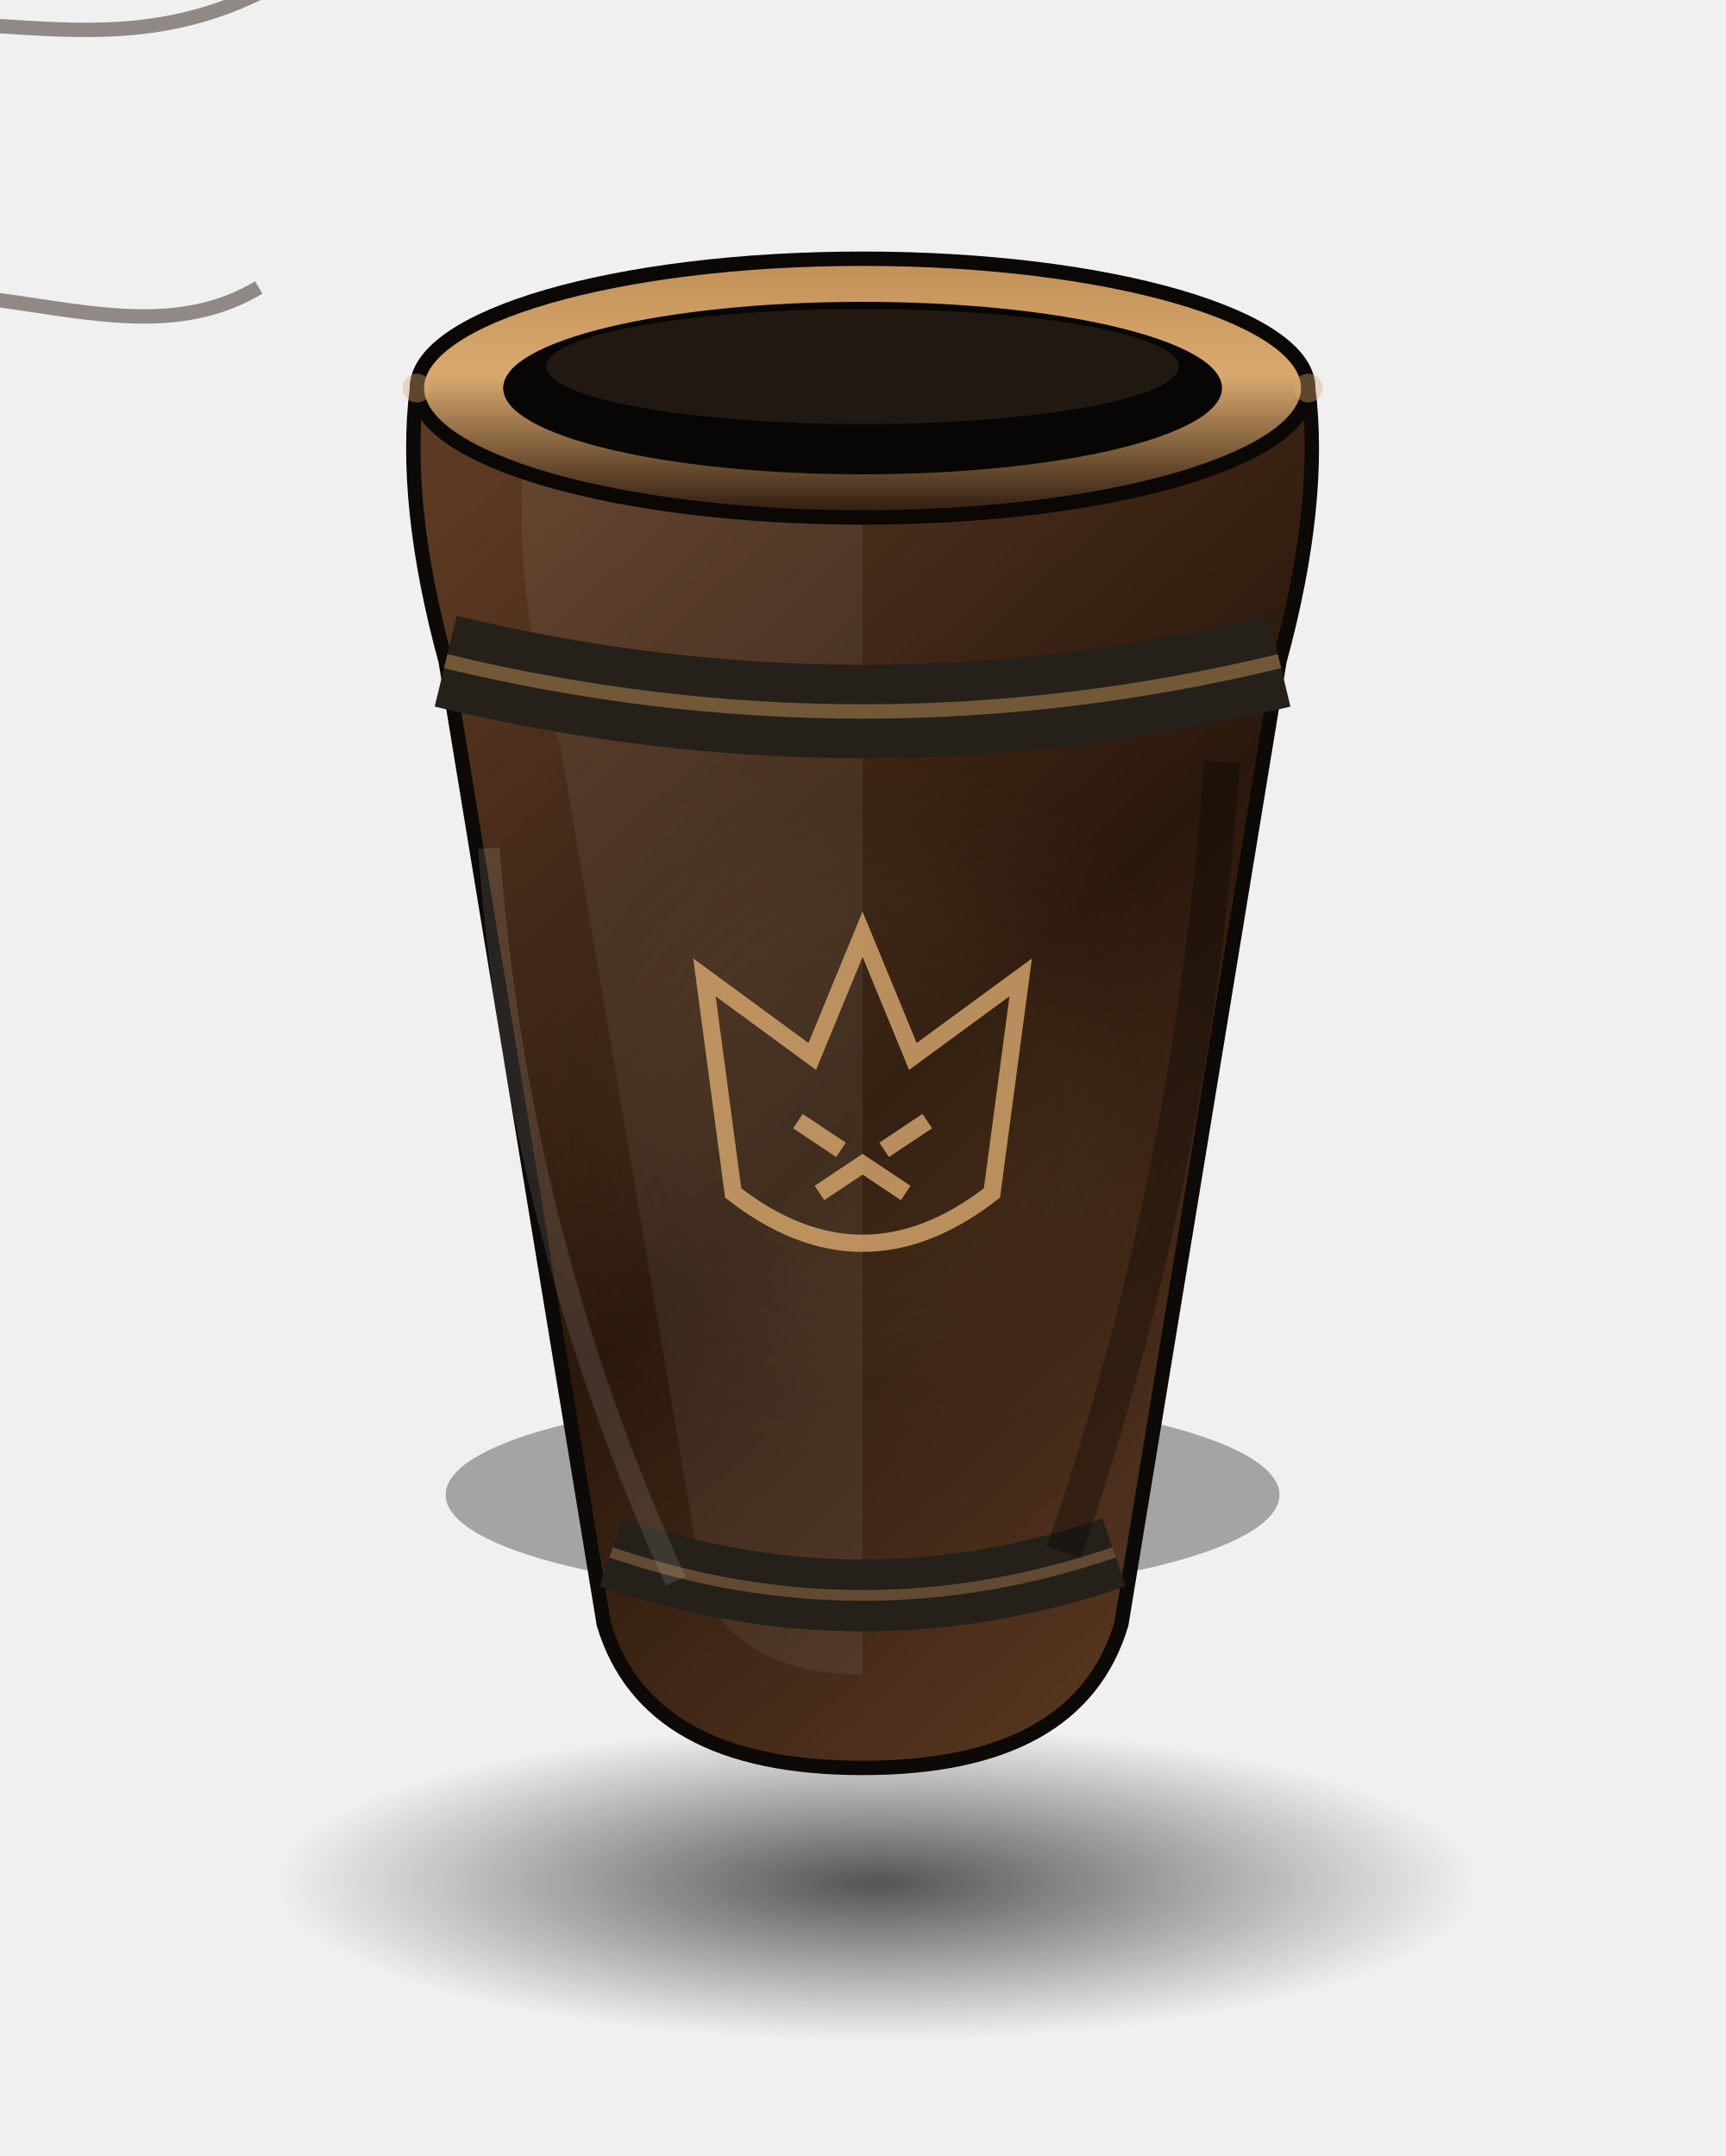
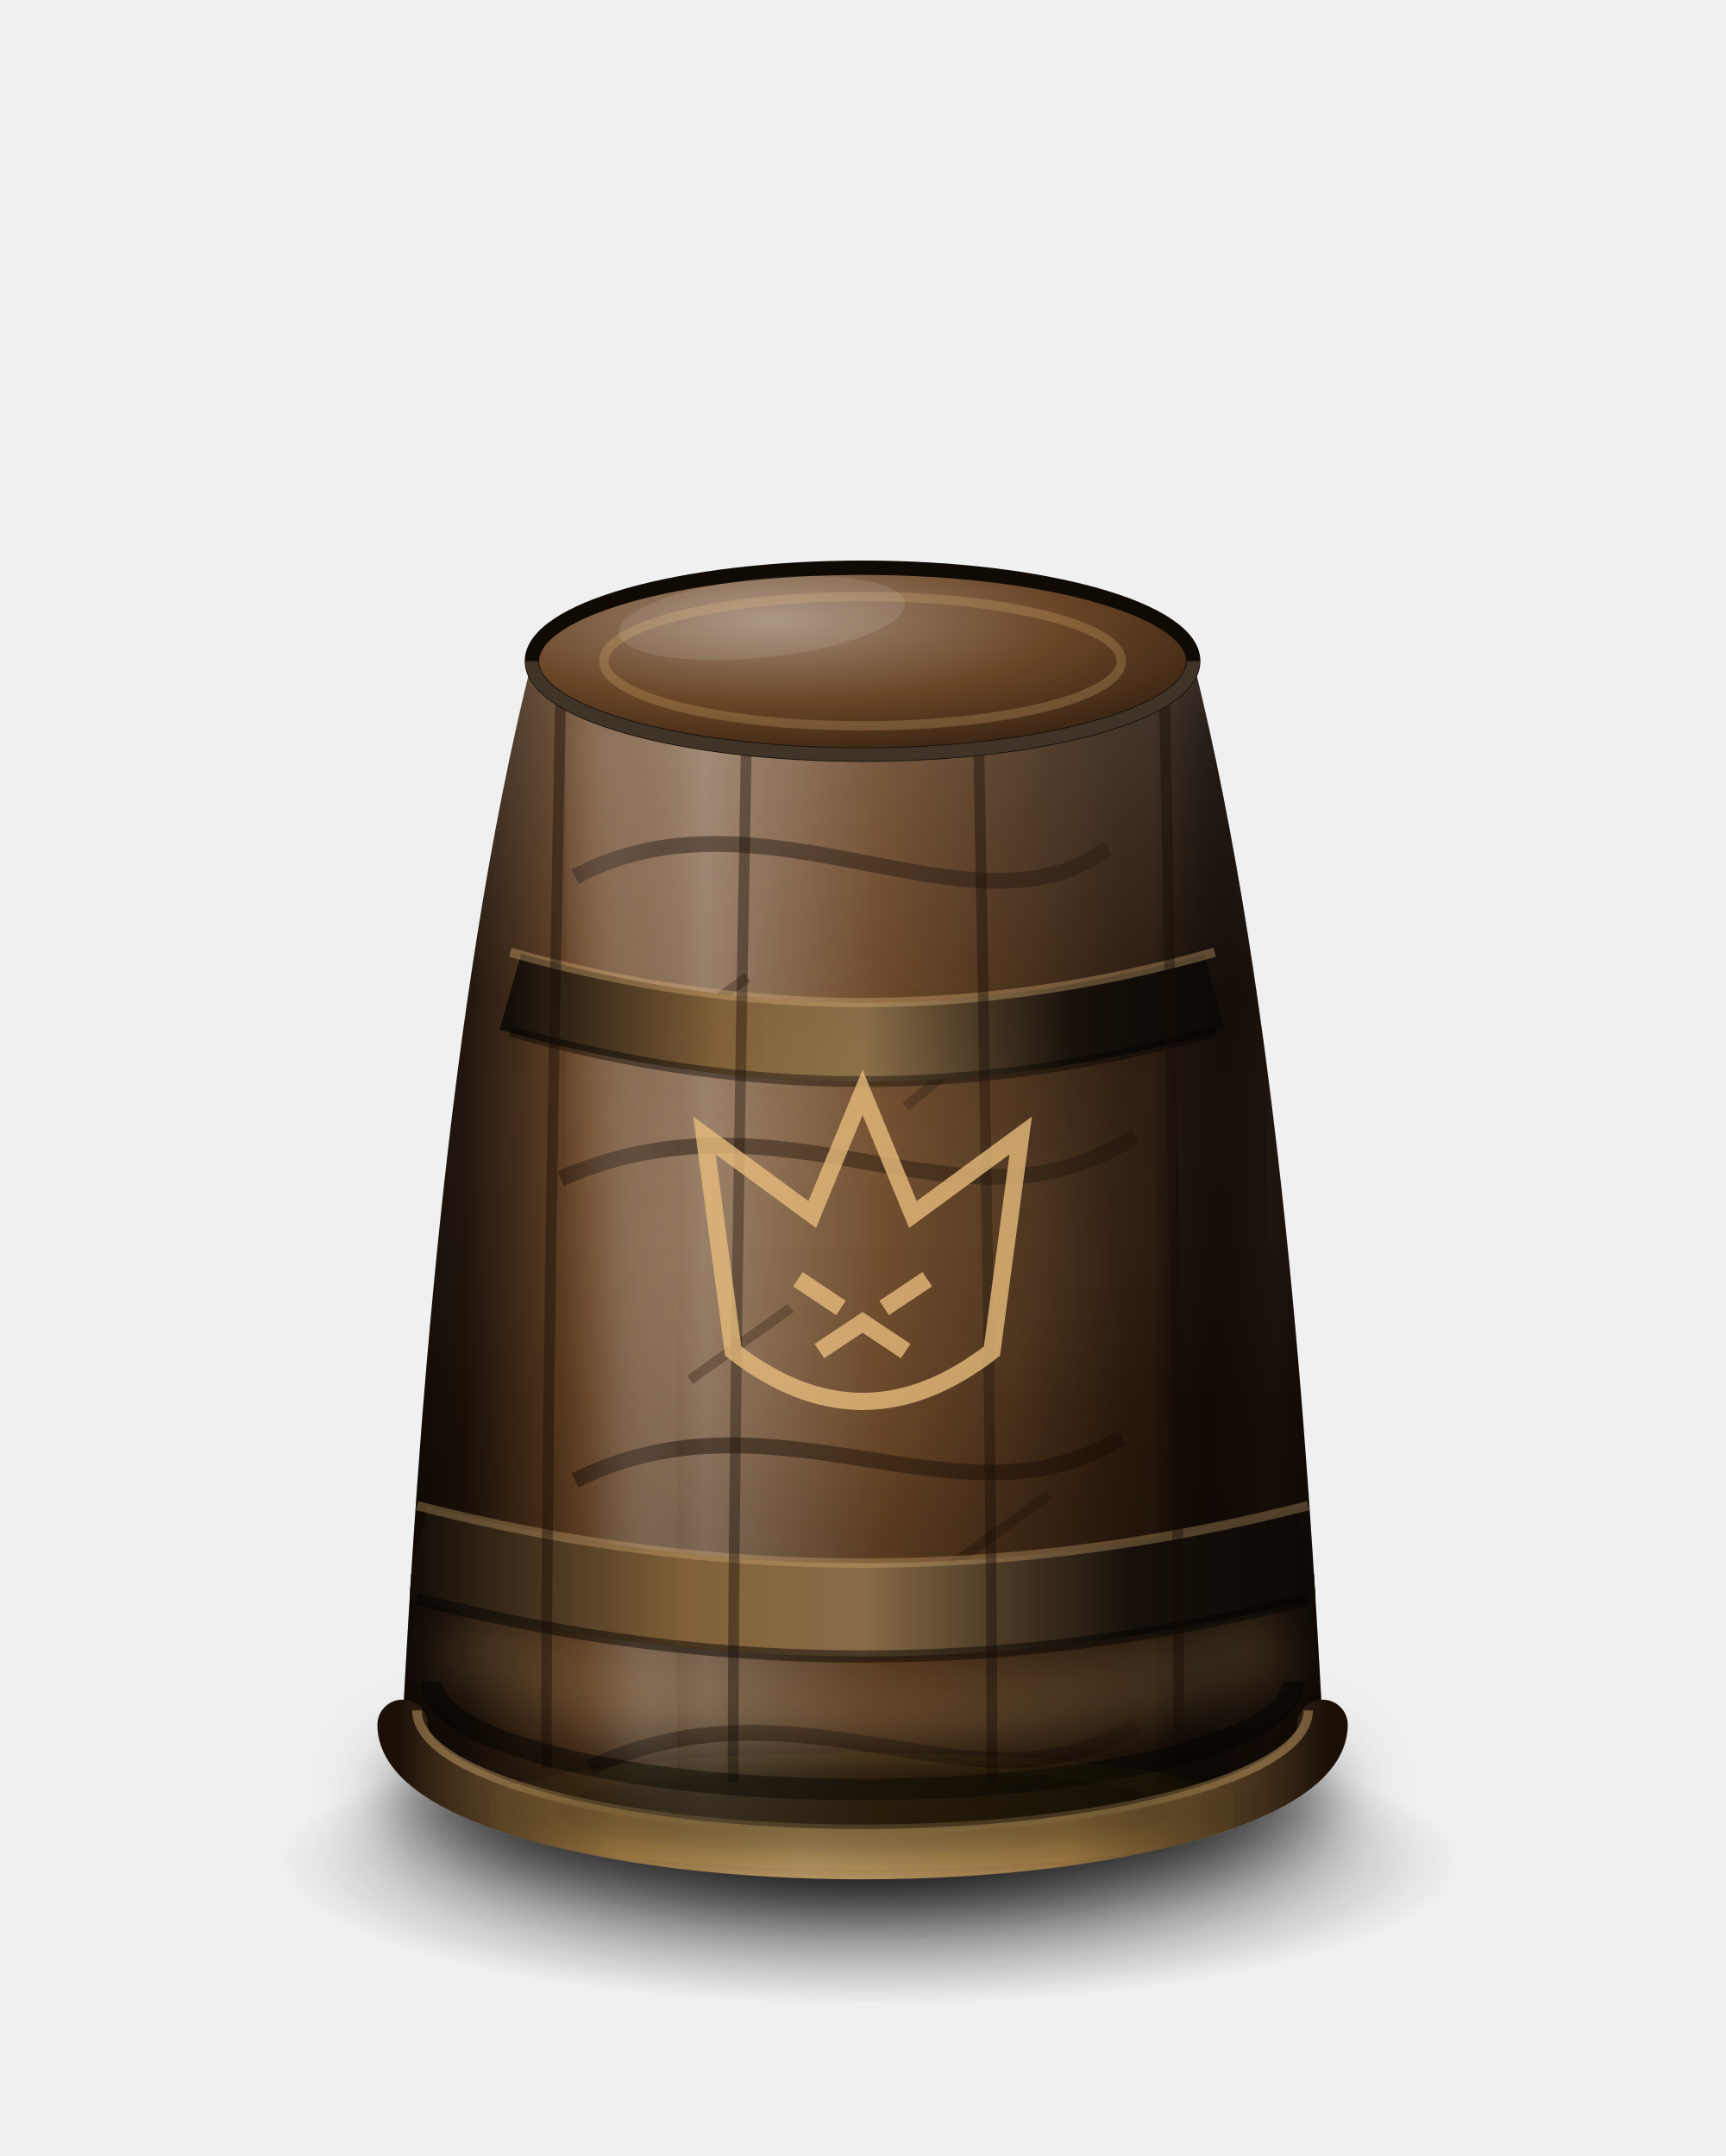
<svg xmlns="http://www.w3.org/2000/svg" width="240" height="300" viewBox="0 0 240 300">
  <defs>
-     <linearGradient id="cupBody" x1=".2" y1="0" x2=".8" y2="1">
-       <stop offset="0" stop-color="#5b3922" />
-       <stop offset=".52" stop-color="#2a180c" />
-       <stop offset="1" stop-color="#5b3922" />
+     <linearGradient id="cupBody" x1="0" y1="0" x2="1" y2="0">
+       <stop offset="0" stop-color="#100a05" />
+       <stop offset=".07" stop-color="#1b1008" />
+       <stop offset=".2" stop-color="#6a4526" />
+       <stop offset=".33" stop-color="#977d67" />
+       <stop offset=".52" stop-color="#6a4526" />
+       <stop offset=".78" stop-color="#2b1a0d" />
+       <stop offset=".93" stop-color="#1b1008" />
+       <stop offset="1" stop-color="#100a05" />
    </linearGradient>
-     <linearGradient id="rim" x1="0" y1="0" x2="0" y2="1">
-       <stop offset="0" stop-color="#c19057" />
-       <stop offset=".45" stop-color="#d9a96f" />
-       <stop offset="1" stop-color="#2a180c" />
+     <linearGradient id="cupVert" x1="0" y1="0" x2="0" y2="1">
+       <stop offset="0" stop-color="#fff" stop-opacity=".14" />
+       <stop offset=".28" stop-color="#fff" stop-opacity=".02" />
+       <stop offset=".62" stop-color="#000" stop-opacity=".08" />
+       <stop offset=".88" stop-color="#000" stop-opacity=".26" />
+       <stop offset="1" stop-color="#000" stop-opacity=".42" />
    </linearGradient>
+     <linearGradient id="cupRim" x1="0" y1="0" x2="1" y2="0">
+       <stop offset="0" stop-color="#1b1008" />
+       <stop offset=".24" stop-color="#c79758" />
+       <stop offset=".44" stop-color="#e6bb7c" />
+       <stop offset=".72" stop-color="#c79758" />
+       <stop offset="1" stop-color="#1b1008" />
+     </linearGradient>
+     <linearGradient id="cupBand" x1="0" y1="0" x2="1" y2="0">
+       <stop offset="0" stop-color="#000" stop-opacity=".55" />
+       <stop offset=".3" stop-color="#c79758" stop-opacity=".55" />
+       <stop offset=".5" stop-color="#e6bb7c" stop-opacity=".5" />
+       <stop offset=".8" stop-color="#000" stop-opacity=".45" />
+       <stop offset="1" stop-color="#000" stop-opacity=".7" />
+     </linearGradient>
+     <radialGradient id="cupCap" cx=".36" cy=".28" r=".85">
+       <stop offset="0" stop-color="#a38c78" />
+       <stop offset=".52" stop-color="#6a4526" />
+       <stop offset="1" stop-color="#2b1a0d" />
+     </radialGradient>
    <radialGradient id="cupShadow" cx=".5" cy=".5" r=".5">
-       <stop offset="0" stop-color="#000" stop-opacity=".65" />
+       <stop offset="0" stop-color="#000" stop-opacity=".7" />
      <stop offset="1" stop-color="#000" stop-opacity="0" />
    </radialGradient>
    <filter id="softGlow" x="-60%" y="-60%" width="220%" height="220%">
-       <feGaussianBlur stdDeviation="8" />
+       <feGaussianBlur stdDeviation="7" />
    </filter>
+     <filter id="contact" x="-60%" y="-60%" width="220%" height="220%">
+       <feGaussianBlur stdDeviation="5" />
+     </filter>
+     <filter id="streak" x="-60%" y="-60%" width="220%" height="220%">
+       <feGaussianBlur stdDeviation="3.4" />
+     </filter>
+     <clipPath id="cupBodyClip">
+       <path d="M56 240 C58 202 62 140 74 92 L166 92 C178 140 182 202 184 240 A64 18 0 0 1 56 240 Z" />
+     </clipPath>
  </defs>
-   <ellipse cx="122" cy="262" rx="84" ry="22" fill="url(#cupShadow)" />
-   <ellipse cx="120" cy="208" rx="58" ry="14" fill="#000" opacity=".32" />
-   <path d="M58 54 Q56 70 62 92 L84 226 Q90 246 120 246 Q150 246 156 226 L178 92 Q184 70 182 54Z" fill="url(#cupBody)" stroke="#0c0907" stroke-width="2" />
-   <path d="M73 60 Q71 84 78 104 L98 222 Q104 233 120 233 L120 64Z" fill="#fff" opacity=".06" />
-   <path d="M-34 -30 C-12 -42 18 -22 34 -34 M-36 8 C-8 -4 12 12 38 -2 M-34 46 C-8 32 16 52 36 40" fill="none" stroke="#1b0d05" stroke-opacity=".45" stroke-width="2" />
-   <ellipse cx="120" cy="54" rx="62" ry="18" fill="url(#rim)" stroke="#0a0705" stroke-width="2" />
-   <ellipse cx="120" cy="54" rx="50" ry="12" fill="#080604" />
-   <ellipse cx="120" cy="51" rx="44" ry="8" fill="#d9a96f" opacity=".12" />
-   <path d="M62 92 Q120 106 178 92" fill="none" stroke="#26201a" stroke-width="13" />
-   <path d="M62 92 Q120 106 178 92" fill="none" stroke="#c19057" stroke-opacity=".5" stroke-width="2" />
-   <path d="M85 216 Q120 228 155 216" fill="none" stroke="#26201a" stroke-width="10" />
-   <path d="M85 216 Q120 228 155 216" fill="none" stroke="#c19057" stroke-opacity=".38" stroke-width="1.5" />
-   <g transform="translate(120 154)">
-     <g fill="none" stroke="#d9a96f" stroke-width="2.4" opacity=".8">
-       <path d="M-18 12 L-22 -18 L-7 -7 L0 -24 L7 -7 L22 -18 L18 12 Q0 26 -18 12Z" />
-       <path d="M-9 2 L-3 6 M9 2 L3 6" />
-       <path d="M-6 12 L0 8 L6 12" />
+   <ellipse cx="121" cy="259" rx="82" ry="20" fill="url(#cupShadow)" />
+   <ellipse cx="120" cy="250" rx="66" ry="14" fill="#000" opacity=".6" filter="url(#contact)" />
+   <path d="M56 240 C58 202 62 140 74 92 L166 92 C178 140 182 202 184 240 A64 18 0 0 1 56 240 Z" fill="url(#cupBody)" />
+   <g clip-path="url(#cupBodyClip)">
+     <g transform="translate(120 166)">
+       <path d="M-40 -44 C-14 -58 16 -34 34 -48 M-42 -2 C-10 -16 14 8 38 -8 M-40 40 C-12 26 14 48 36 34 M-38 80 C-8 66 16 88 38 74" fill="none" stroke="#1b0d05" stroke-opacity=".5" stroke-width="2.2" />
+       <path d="M-30 -20 L-16 -30 M6 -12 L18 -22 M-24 26 L-10 16 M12 52 L26 42" fill="none" stroke="#1b0d05" stroke-opacity=".32" stroke-width="1.4" />
    </g>
+     <path d="M56 240 C58 202 62 140 74 92 L166 92 C178 140 182 202 184 240 A64 18 0 0 1 56 240 Z" fill="url(#cupVert)" />
+     <path d="M83 98 C86 152 88 202 90 248" fill="none" stroke="#fff" stroke-opacity=".14" stroke-width="8" filter="url(#streak)" />
+     <path d="M172 96 C169 152 167 202 165 250" fill="none" stroke="#000" stroke-opacity=".42" stroke-width="13" filter="url(#streak)" />
+     <path d="M62 228 Q120 250 178 228" fill="none" stroke="#e6bb7c" stroke-opacity=".18" stroke-width="11" filter="url(#streak)" />
+     <path d="M71 138 Q120 152 169 138" fill="none" stroke="#2a1d12" stroke-width="11" />
+     <path d="M71 138 Q120 152 169 138" fill="none" stroke="url(#cupBand)" stroke-width="11" />
+     <path d="M71 132.5 Q120 146.5 169 132.5" fill="none" stroke="#e6bb7c" stroke-opacity=".34" stroke-width="1.3" />
+     <path d="M71 143.5 Q120 157.5 169 143.5" fill="none" stroke="#000" stroke-opacity=".42" stroke-width="1.5" />
+     <path d="M58 216 Q120 232 182 216" fill="none" stroke="#2a1d12" stroke-width="13" />
+     <path d="M58 216 Q120 232 182 216" fill="none" stroke="url(#cupBand)" stroke-width="13" />
+     <path d="M58 209.5 Q120 225.5 182 209.5" fill="none" stroke="#e6bb7c" stroke-opacity=".3" stroke-width="1.3" />
+     <path d="M58 222.5 Q120 238.5 182 222.5" fill="none" stroke="#000" stroke-opacity=".46" stroke-width="1.7" />
+     <path d="M78 96 C77 150 76 202 76 246 M104 94 C103 150 102 204 102 248 M136 94 C137 150 138 204 138 248 M162 96 C163 150 164 202 164 246" fill="none" stroke="#150c05" stroke-opacity=".4" stroke-width="1.5" />
+     <g transform="translate(120 176)">
+       <g fill="none" stroke="#e6bb7c" stroke-width="2.4" opacity=".8">
+         <path d="M-18 12 L-22 -18 L-7 -7 L0 -24 L7 -7 L22 -18 L18 12 Q0 26 -18 12Z" />
+         <path d="M-9 2 L-3 6 M9 2 L3 6" />
+         <path d="M-6 12 L0 8 L6 12" />
+       </g>
+     </g>
+     <circle cx="120" cy="176" r="31" fill="#e6bb7c" opacity=".07" filter="url(#softGlow)" />
  </g>
-   <circle cx="120" cy="154" r="36" fill="#d9a96f" opacity=".06" filter="url(#softGlow)" />
-   <path d="M68 118 Q72 172 94 220" fill="none" stroke="#fff" stroke-opacity=".11" stroke-width="3" />
-   <path d="M170 106 Q166 164 148 216" fill="none" stroke="#000" stroke-opacity=".3" stroke-width="5" />
-   <g fill="#d9a96f" opacity=".4">
-     <circle cx="58" cy="54" r="2" />
-     <circle cx="182" cy="54" r="2" />
-   </g>
+   <path d="M56 240 A64 18 0 0 0 184 240" fill="none" stroke="url(#cupRim)" stroke-width="7" stroke-linecap="round" />
+   <path d="M58 238 A60 16 0 0 0 182 238" fill="none" stroke="#e6bb7c" stroke-opacity=".4" stroke-width="1.3" />
+   <path d="M60 234 A56 14 0 0 0 180 234" fill="none" stroke="#000" stroke-opacity=".46" stroke-width="3" />
+   <ellipse cx="120" cy="252" rx="54" ry="8" fill="#0c0704" opacity=".55" filter="url(#contact)" />
+   <ellipse cx="120" cy="92" rx="46" ry="13" fill="url(#cupCap)" />
+   <ellipse cx="120" cy="92" rx="46" ry="13" fill="none" stroke="#100a05" stroke-width="2" />
+   <ellipse cx="120" cy="92" rx="36" ry="9" fill="none" stroke="#e6bb7c" stroke-opacity=".24" stroke-width="1.3" />
+   <ellipse cx="106" cy="86" rx="20" ry="5.5" fill="#fff" opacity=".1" transform="rotate(-6 106 86)" />
+   <path d="M74 92 A46 13 0 0 0 166 92" fill="none" stroke="#9d8470" stroke-opacity=".34" stroke-width="1.8" />
</svg>
